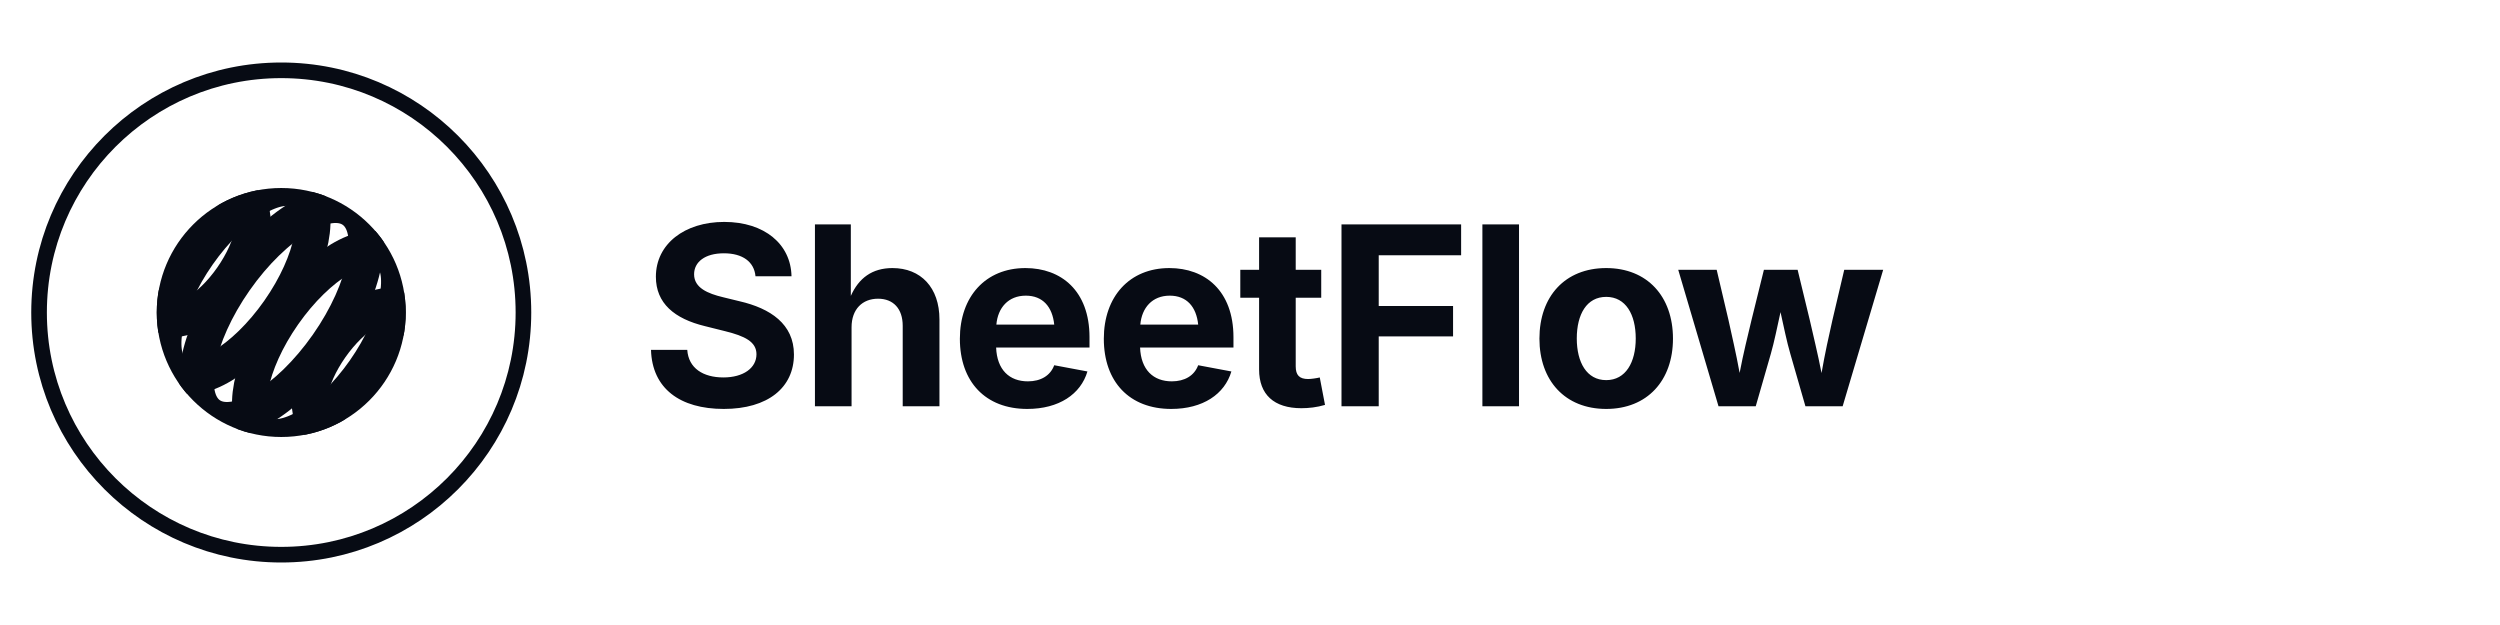
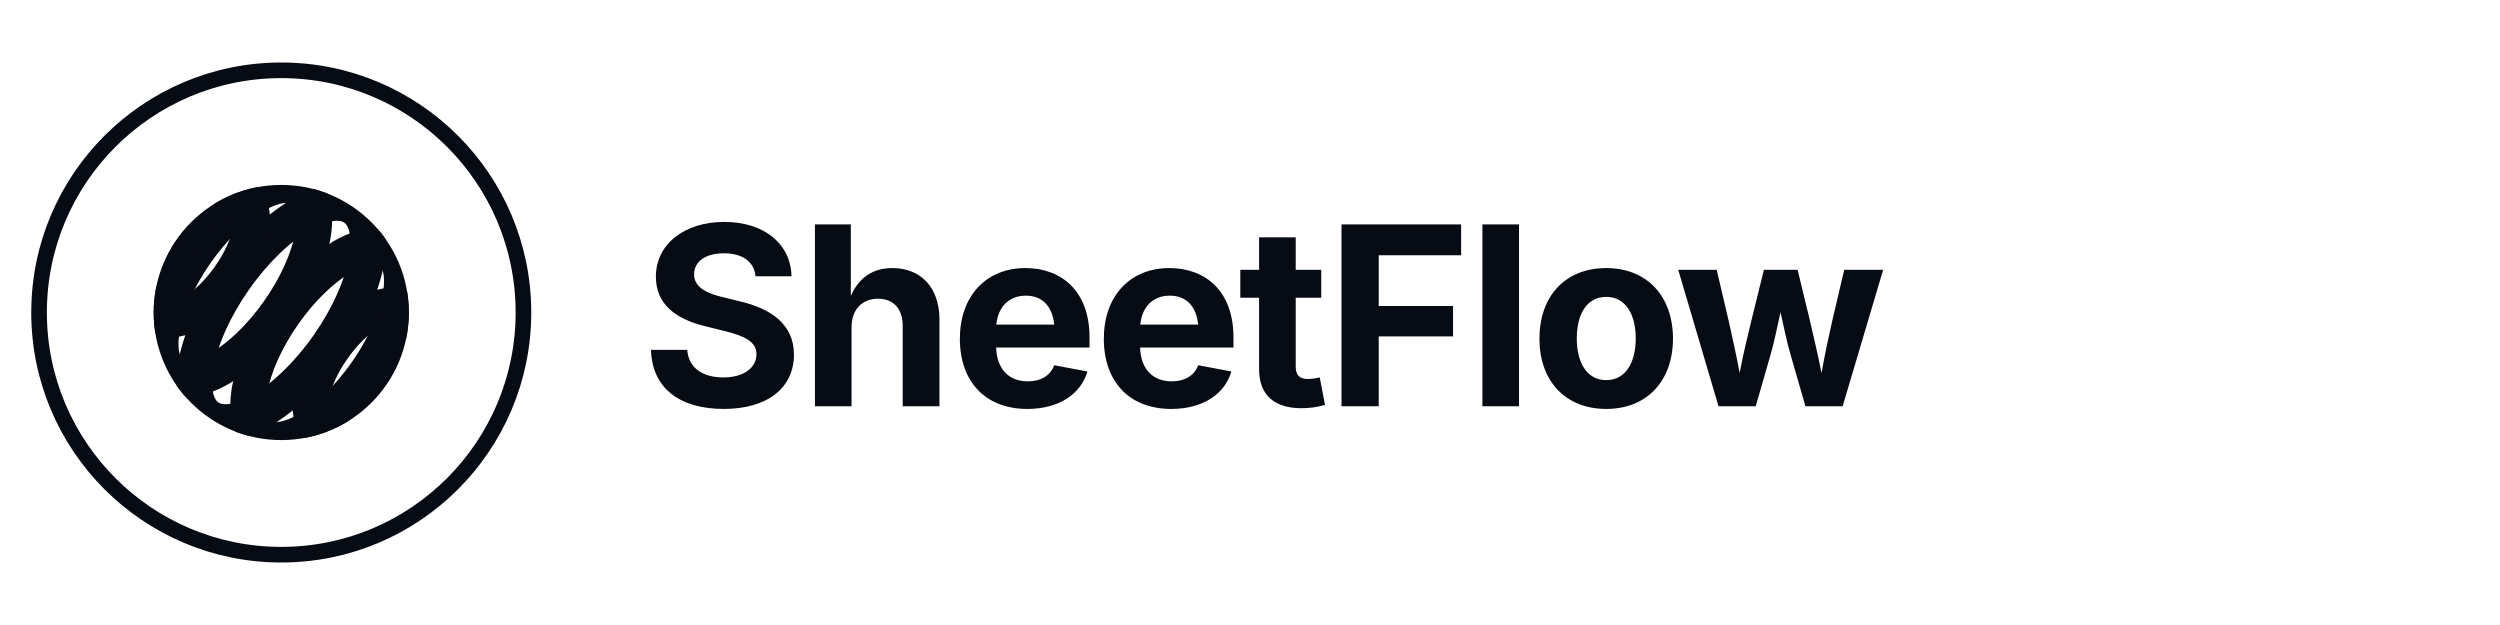
<svg xmlns="http://www.w3.org/2000/svg" viewBox="0 0 320 80" width="320" height="80" role="img" aria-label="SheetFlow">
  <defs>
    <clipPath id="sfSphere">
-       <circle cx="120.6" cy="98.38" r="63.74" />
+       <circle cx="122.18" cy="97.85" r="65.32" />
    </clipPath>
  </defs>
  <g transform="translate(36 40) scale(0.25) translate(-128 -128)">
    <circle cx="128" cy="128" r="124" fill="none" stroke="#070B14" stroke-width="8" />
-     <g transform="translate(7.40 29.62)">
+     <g transform="translate(5.82 30.15)">
      <g clip-path="url(#sfSphere)">
-         <path d="M179.68 96.24 A35.64 16.04 125.01 0 1 138.78 154.63 A35.64 16.04 125.01 0 1 179.68 96.24 Z" fill="none" stroke="#070B14" stroke-width="17.85" />
-         <path d="M174.76 67.61 A56.28 25.33 125.01 0 1 110.19 159.80 A56.28 25.33 125.01 0 1 174.76 67.61 Z" fill="none" stroke="#070B14" stroke-width="17.85" />
-         <path d="M157.17 46.17 A63.74 28.68 125.01 0 1 84.03 150.59 A63.74 28.68 125.01 0 1 157.17 46.17 Z" fill="none" stroke="#070B14" stroke-width="17.85" />
-         <path d="M131.01 36.96 A56.28 25.33 125.01 0 1 66.44 129.15 A56.28 25.33 125.01 0 1 131.01 36.96 Z" fill="none" stroke="#070B14" stroke-width="17.85" />
-         <path d="M102.42 42.13 A35.64 16.04 125.01 0 1 61.52 100.52 A35.64 16.04 125.01 0 1 102.42 42.13 Z" fill="none" stroke="#070B14" stroke-width="17.85" />
+         <path d="M182.72 95.66 A36.53 16.44 125.01 0 1 140.81 155.49 A36.53 16.44 125.01 0 1 182.72 95.66 Z" fill="none" stroke="#070B14" stroke-width="18.29" />
+         <path d="M177.69 66.31 A57.67 25.95 125.01 0 1 111.51 160.79 A57.67 25.95 125.01 0 1 177.69 66.31 Z" fill="none" stroke="#070B14" stroke-width="18.29" />
+         <path d="M159.66 44.35 A65.32 29.39 125.01 0 1 84.70 151.35 A65.32 29.39 125.01 0 1 159.66 44.35 Z" fill="none" stroke="#070B14" stroke-width="18.29" />
+         <path d="M132.85 34.91 A57.67 25.95 125.01 0 1 66.67 129.39 A57.67 25.95 125.01 0 1 132.85 34.91 Z" fill="none" stroke="#070B14" stroke-width="18.29" />
+         <path d="M103.55 40.21 A36.53 16.44 125.01 0 1 61.64 100.04 A36.53 16.44 125.01 0 1 103.55 40.21 Z" fill="none" stroke="#070B14" stroke-width="18.29" />
      </g>
    </g>
  </g>
  <text x="82" y="52" text-anchor="start" fill="#070B14" font-family="Inter, 'Inter var', 'Helvetica Neue', Arial, sans-serif" font-size="32" font-weight="700" letter-spacing="-0.64">SheetFlow</text>
</svg>
